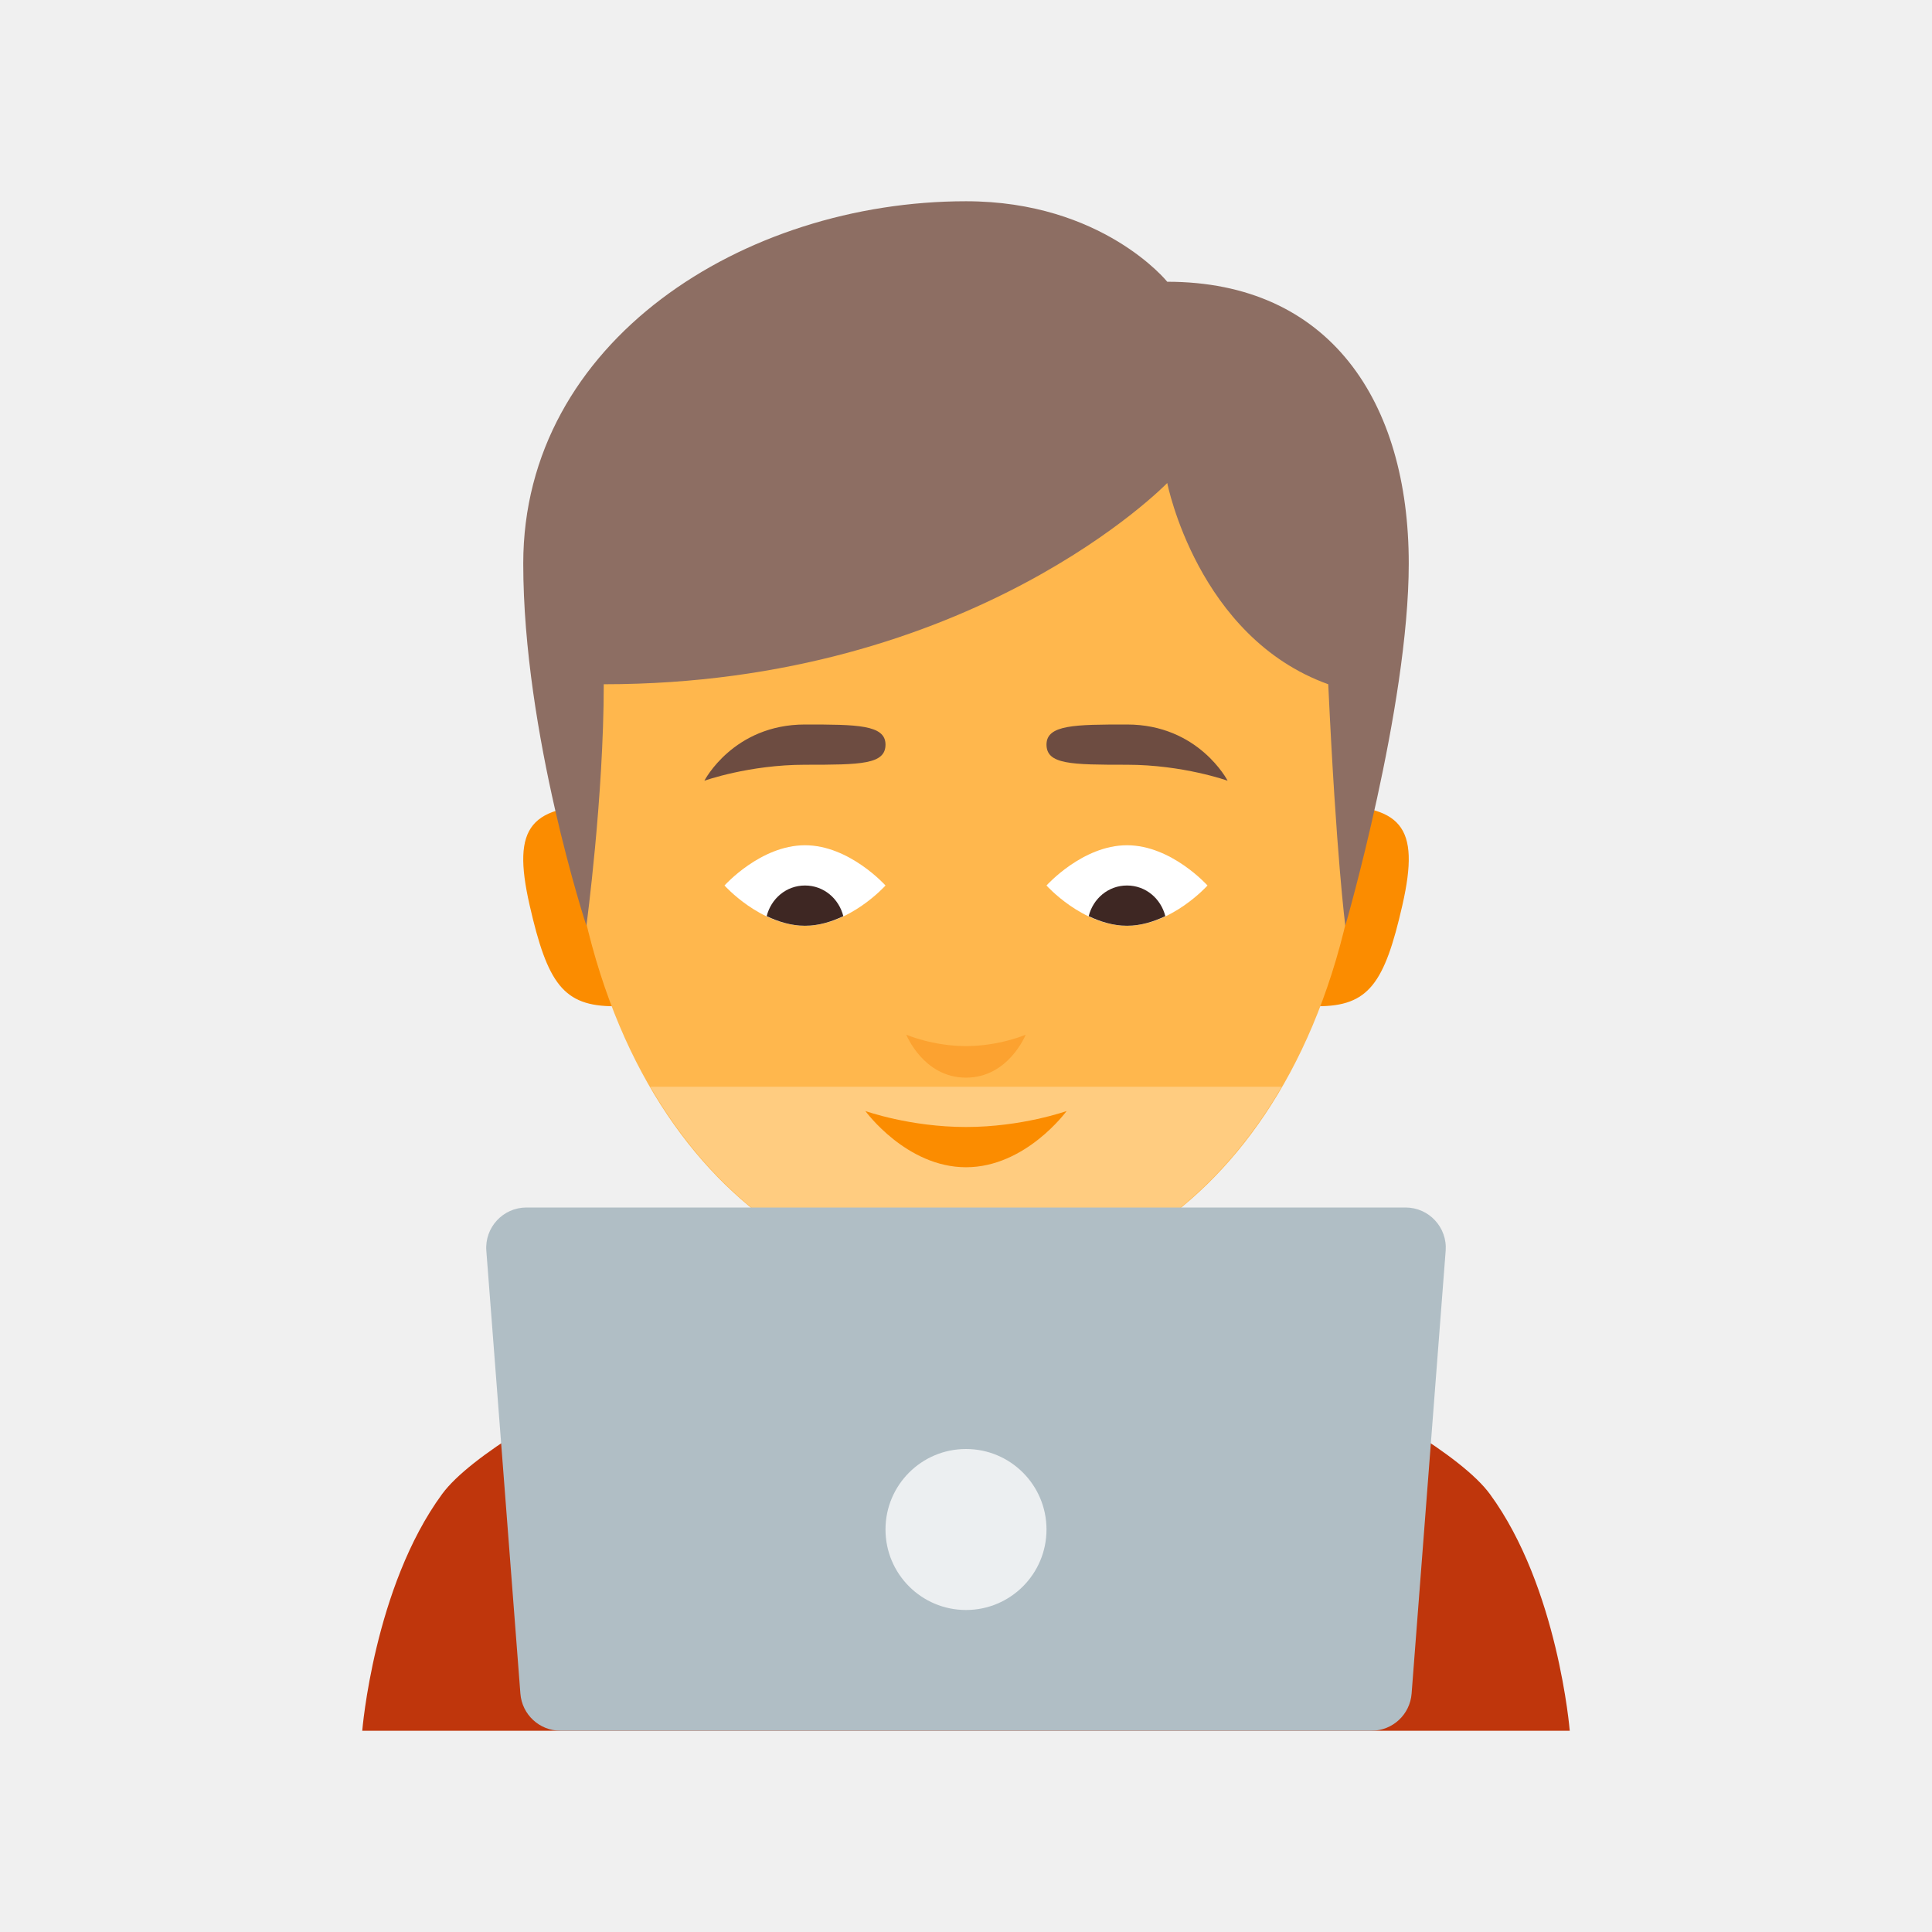
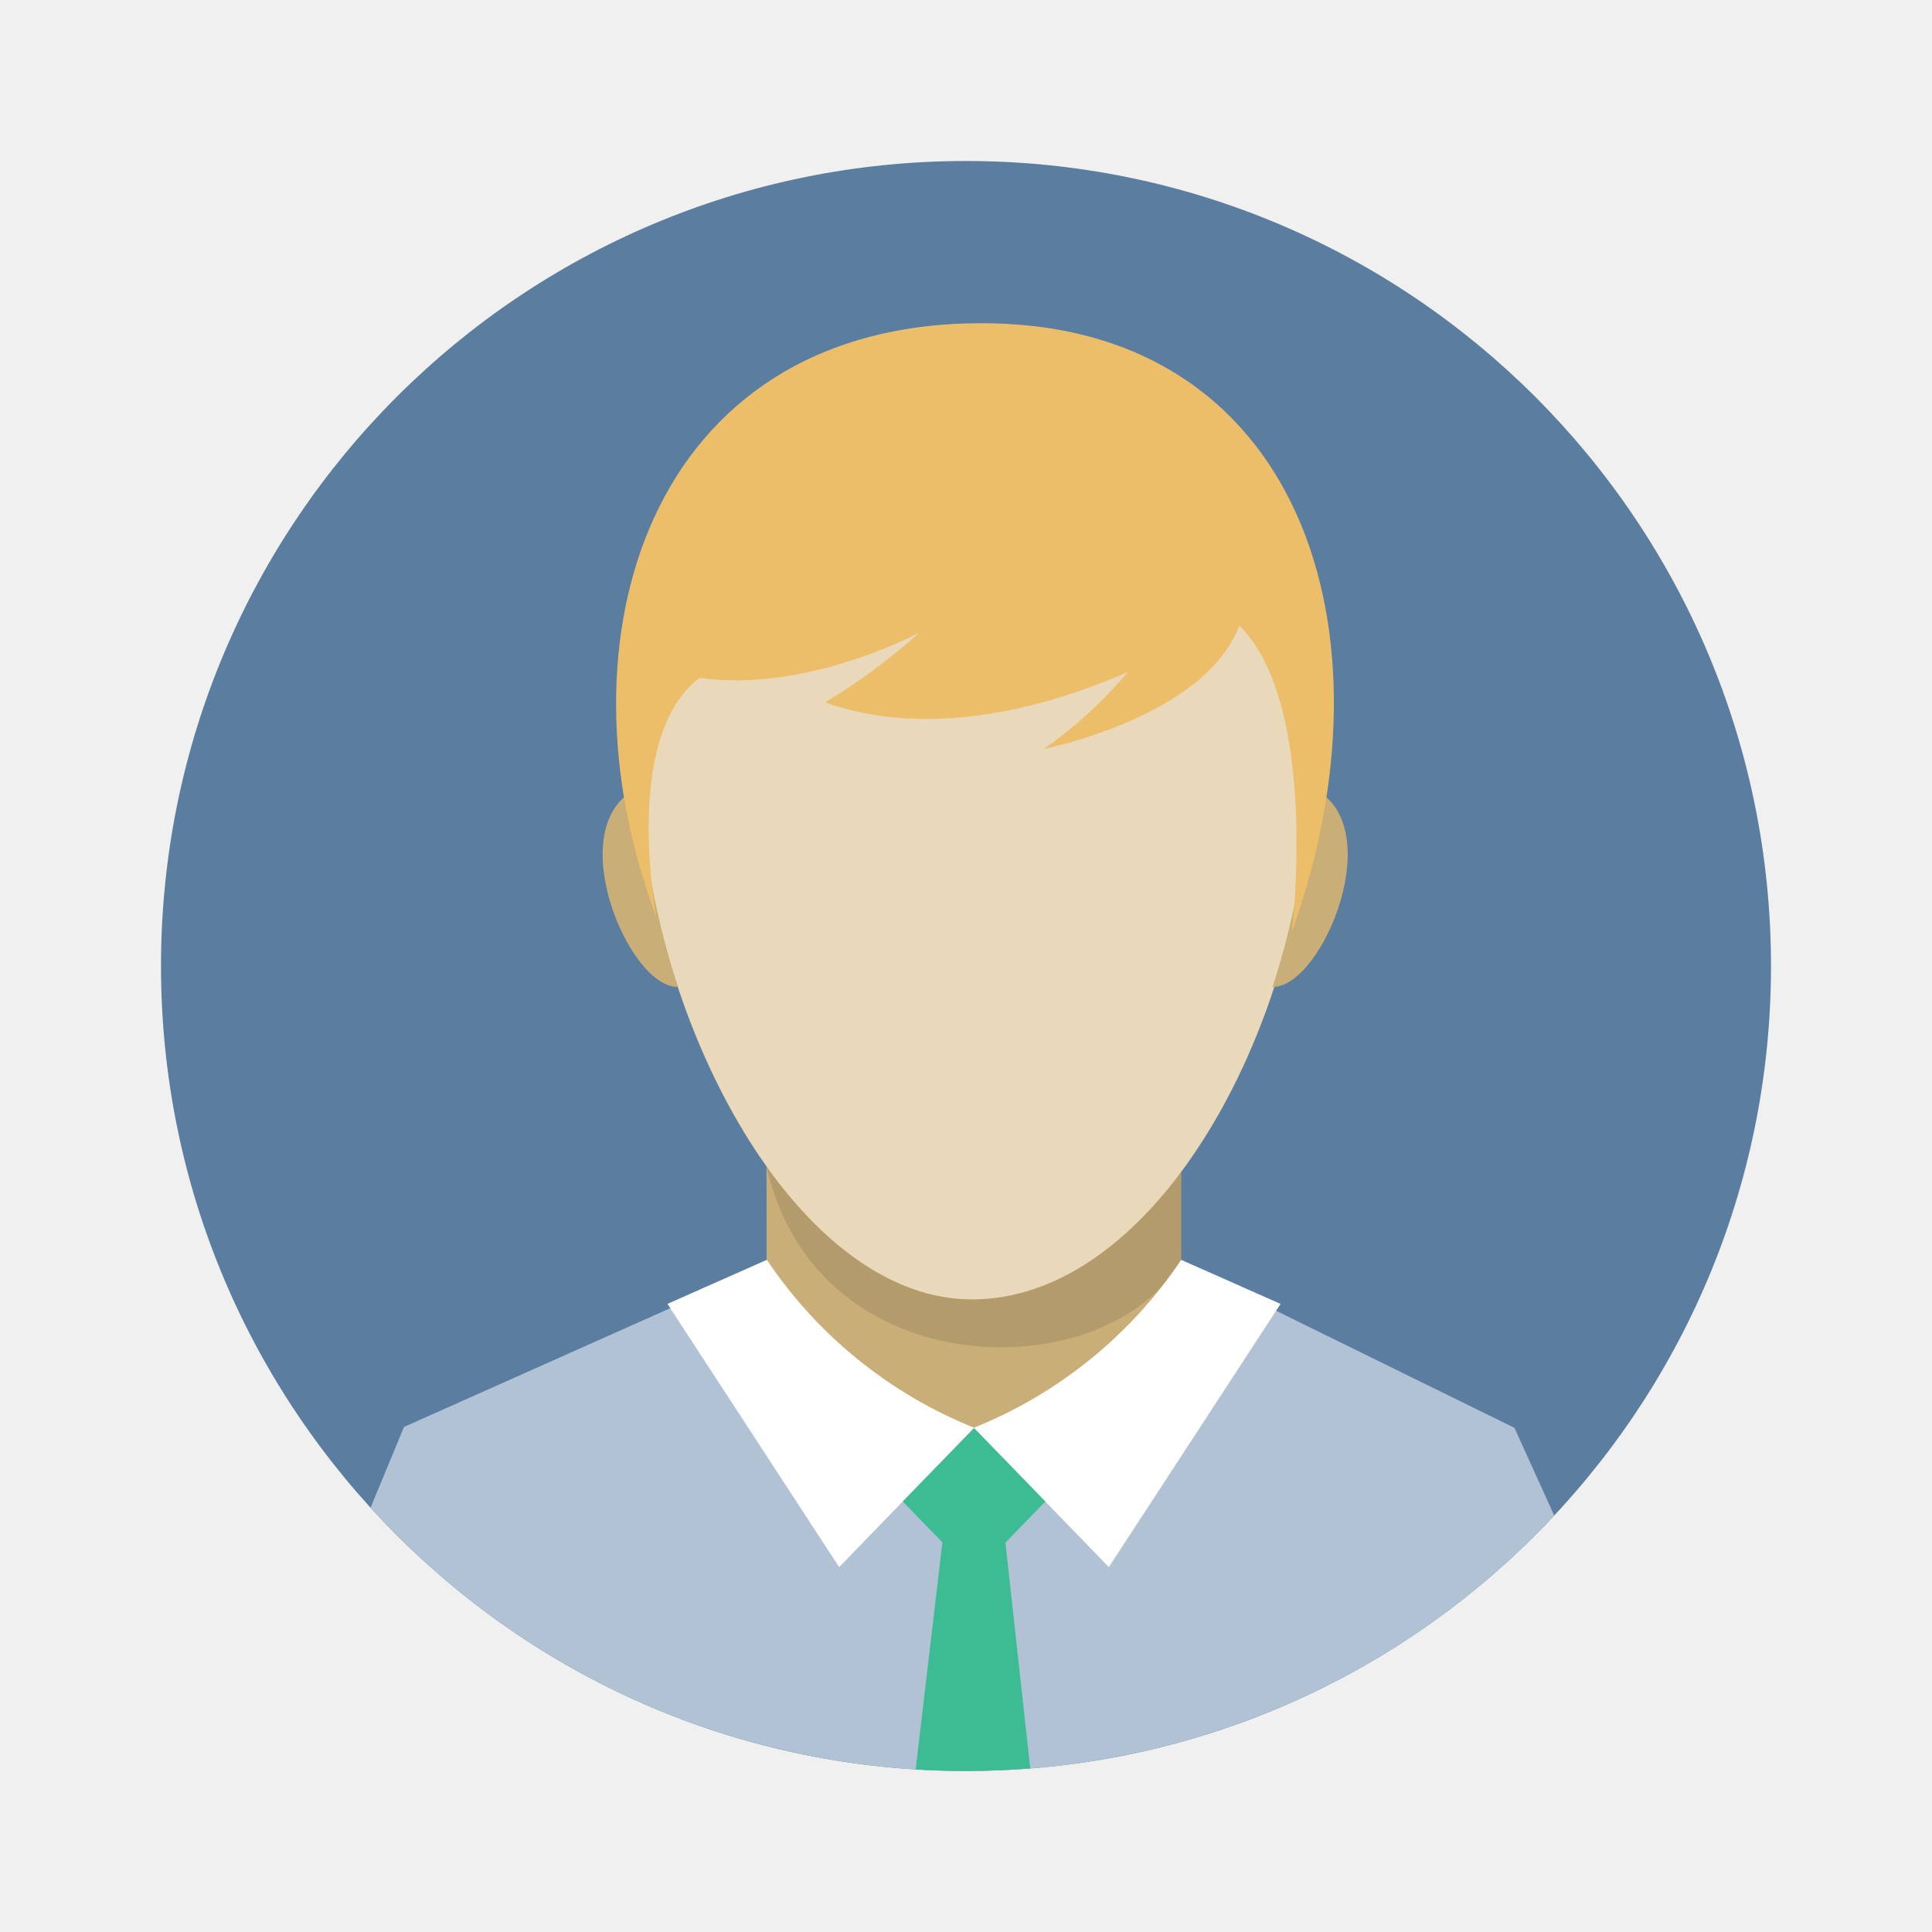
- <svg xmlns="http://www.w3.org/2000/svg" enable-background="new 0 0 48 48" viewBox="0 0 48 48">
-   <path fill="#fb8c00" d="M34.842 22.488C34.398 24.44 34 25 32.738 25c-1.657 0-2.879-1.149-2.879-2.519s1.343-2.481 3-2.481C34.818 20 35.295 20.497 34.842 22.488zM13.158 22.488C13.602 24.44 14 25 15.262 25c1.657 0 2.879-1.149 2.879-2.519S16.798 20 15.141 20C13.182 20 12.705 20.497 13.158 22.488z" />
-   <path fill="#bf360c" d="M37.017,37.121C35.615,35.208,28,32,28,32h-4h-4c0,0-7.615,3.208-9.017,5.121C9.289,39.433,9,43,9,43  h30C39,43,38.711,39.433,37.017,37.121z" />
-   <path fill="#fb8c00" d="M20,23v9c0,2.959,4,5,4,5s4-2.011,4-5v-9H20z" />
-   <path fill="#ffb74d" d="M14 17.746C14 27.739 19.381 32 24 32V9C18.212 9 14 14.015 14 17.746zM34 17.746C34 27.739 28.619 32 24 32V9C29.788 9 34 14.015 34 17.746z" />
-   <path fill="#8d6e63" d="M24,5c-5.523,0-11,3.477-11,9c0,4.228,1.569,9,1.569,9S15,19.792,15,17c9.167,0,14-5,14-5  s0.75,3.833,4,5c0.201,4.312,0.424,6,0.424,6S35,17.562,35,14c0-4.031-1.969-7-6-7C29,7,27.394,5,24,5z" />
-   <path fill="#fff" d="M30 22c0 0-.895 1-2 1s-2-1-2-1 .895-1 2-1S30 22 30 22zM22 22c0 0-.895 1-2 1s-2-1-2-1 .895-1 2-1S22 22 22 22z" />
-   <path fill="#fca230" d="M22.517,25.707c0,0,0.657,0.283,1.483,0.283s1.483-0.283,1.483-0.283S25.057,26.774,24,26.774  S22.517,25.707,22.517,25.707z" />
-   <path fill="#6d4c41" d="M30.5 19.397c0 0-1.107-.397-2.5-.397s-2-.008-2-.502C26 18.005 26.71 18 28 18 29.782 18 30.5 19.397 30.5 19.397zM17.5 19.397c0 0 1.107-.397 2.5-.397s2-.008 2-.502C22 18.005 21.29 18 20 18 18.218 18 17.5 19.397 17.5 19.397z" />
-   <path fill="#ffcc80" d="M31.842,27H16.158c1.992,3.432,5.052,5,7.842,5S29.849,30.432,31.842,27z" />
-   <path fill="#b0bec5" d="M35.071,42.077l0.846-11C35.962,30.496,35.503,30,34.92,30H13.08c-0.583,0-1.042,0.496-0.997,1.077  l0.846,11C12.969,42.598,13.403,43,13.926,43h20.148C34.597,43,35.031,42.598,35.071,42.077z" />
-   <circle cx="24" cy="38" r="2" fill="#eceff1" />
-   <path fill="#fb8c00" d="M21.5,27.603c0,0,1.107,0.397,2.5,0.397s2.5-0.397,2.5-0.397S25.485,29,24,29  S21.5,27.603,21.5,27.603z" />
-   <path fill="#3e2723" d="M20 23c.347 0 .668-.103.952-.238C20.843 22.328 20.468 22 20 22s-.843.328-.952.762C19.332 22.897 19.653 23 20 23zM28 23c.347 0 .668-.103.952-.238C28.843 22.328 28.468 22 28 22s-.843.328-.952.762C27.332 22.897 27.653 23 28 23z" />
+ <svg xmlns="http://www.w3.org/2000/svg" viewBox="-6.18 -6.18 74.16 74.16" fill="#000000">
+   <g id="SVGRepo_bgCarrier" stroke-width="0" />
+   <g id="SVGRepo_iconCarrier">
+     <g data-name="Layer 2" id="Layer_2">
+       <g data-name="—ÎÓÈ 1" id="_ÎÓÈ_1">
+         <circle cx="30.9" cy="30.9" fill="#5b7d9f" r="30.9" />
+         <path d="M23.242 38.592l15.92.209v12.918l-15.907-.121-.013-13.006z" fill="#c9ae78" fill-rule="evenodd" />
+         <path d="M53.478 51.993A30.814 30.814 0 0 1 30.9 61.8a31.225 31.225 0 0 1-3.837-.237A30.699 30.699 0 0 1 15.9 57.919a31.033 31.033 0 0 1-7.857-6.225l1.284-3.1 13.925-6.212c0 4.535 1.84 6.152 7.97 6.244 7.57.113 7.94-1.606 7.94-6.28l12.79 6.281z" fill="#b0c2d4" fill-rule="evenodd" />
+         <path d="M39.165 38.778v3.404c-2.75 4.914-14 4.998-15.923-3.59z" fill-rule="evenodd" opacity="0.11" />
+         <path d="M31.129 8.432c21.281 0 12.987 35.266 0 35.266-12.267 0-21.281-35.266 0-35.266z" fill="#e9d8ba" fill-rule="evenodd" />
+         <path d="M18.365 24.045c-3.07 1.34-.46 7.687 1.472 7.658a31.973 31.973 0 0 1-1.472-7.658z" fill="#c9ae78" fill-rule="evenodd" />
+         <path d="M44.14 24.045c3.07 1.339.46 7.687-1.471 7.658a31.992 31.992 0 0 0 1.471-7.658z" fill="#c9ae78" fill-rule="evenodd" />
+         <path d="M43.409 29.584s1.066-8.716-2.015-11.752c-1.34 3.528-7.502 4.733-7.502 4.733a16.62 16.62 0 0 0 3.215-2.947c-1.652.715-6.876 2.858-11.61 1.161a23.715 23.715 0 0 0 3.617-2.679s-4.287 2.322-8.44 1.742c-2.991 2.232-1.66 9.162-1.66 9.162C15 18.417 18.697 6.296 31.39 6.226c12.358-.069 16.17 11.847 12.018 23.358z" fill="#ecbe6a" fill-rule="evenodd" />
+         <path d="M23.255 42.179a17.39 17.39 0 0 0 7.958 6.446l-5.182 5.349L19.44 43.87z" fill="#ffffff" fill-rule="evenodd" />
+         <path d="M39.16 42.179a17.391 17.391 0 0 1-7.958 6.446l5.181 5.349 6.592-10.103z" fill="#ffffff" fill-rule="evenodd" />
+         <path d="M33.366 61.7q-1.239.097-2.504.098-.954 0-1.895-.056l1.031-8.757h2.41z" fill="#3dbc93" fill-rule="evenodd" />
+         <path d="M28.472 51.456l2.737-2.817 2.736 2.817-2.736 2.817-2.737-2.817z" fill="#3dbc93" fill-rule="evenodd" />
+       </g>
+     </g>
+   </g>
</svg>
